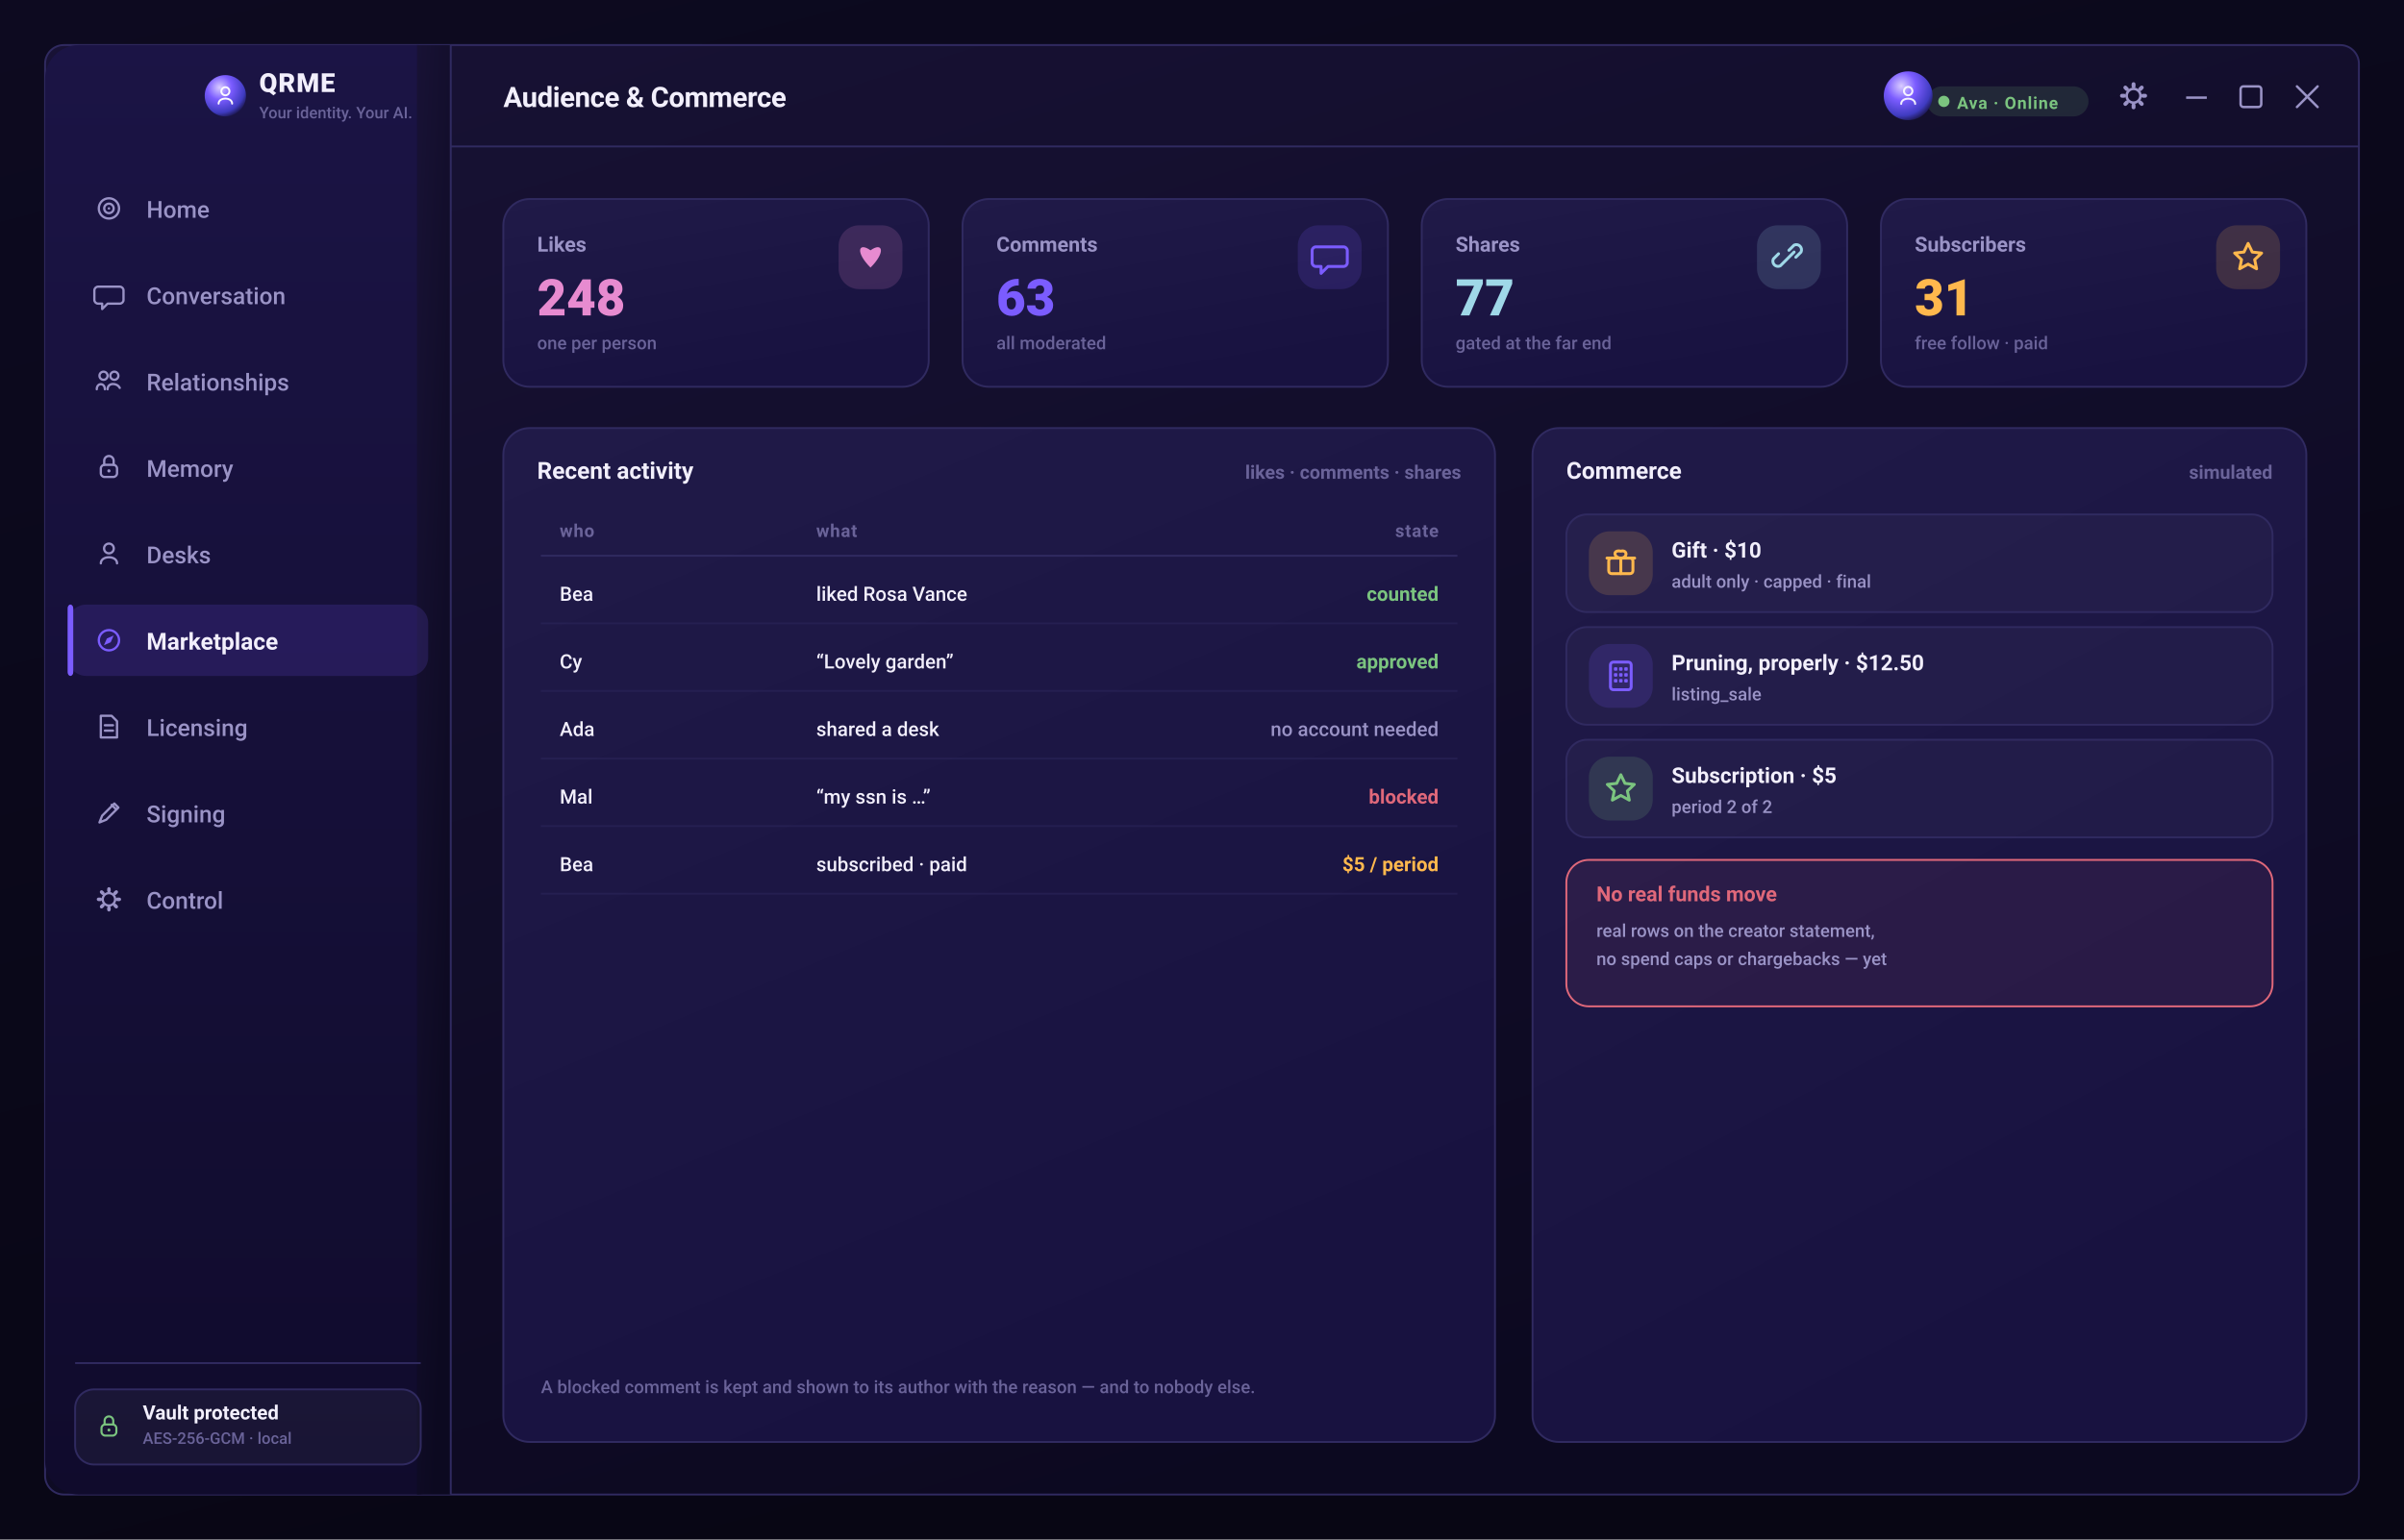
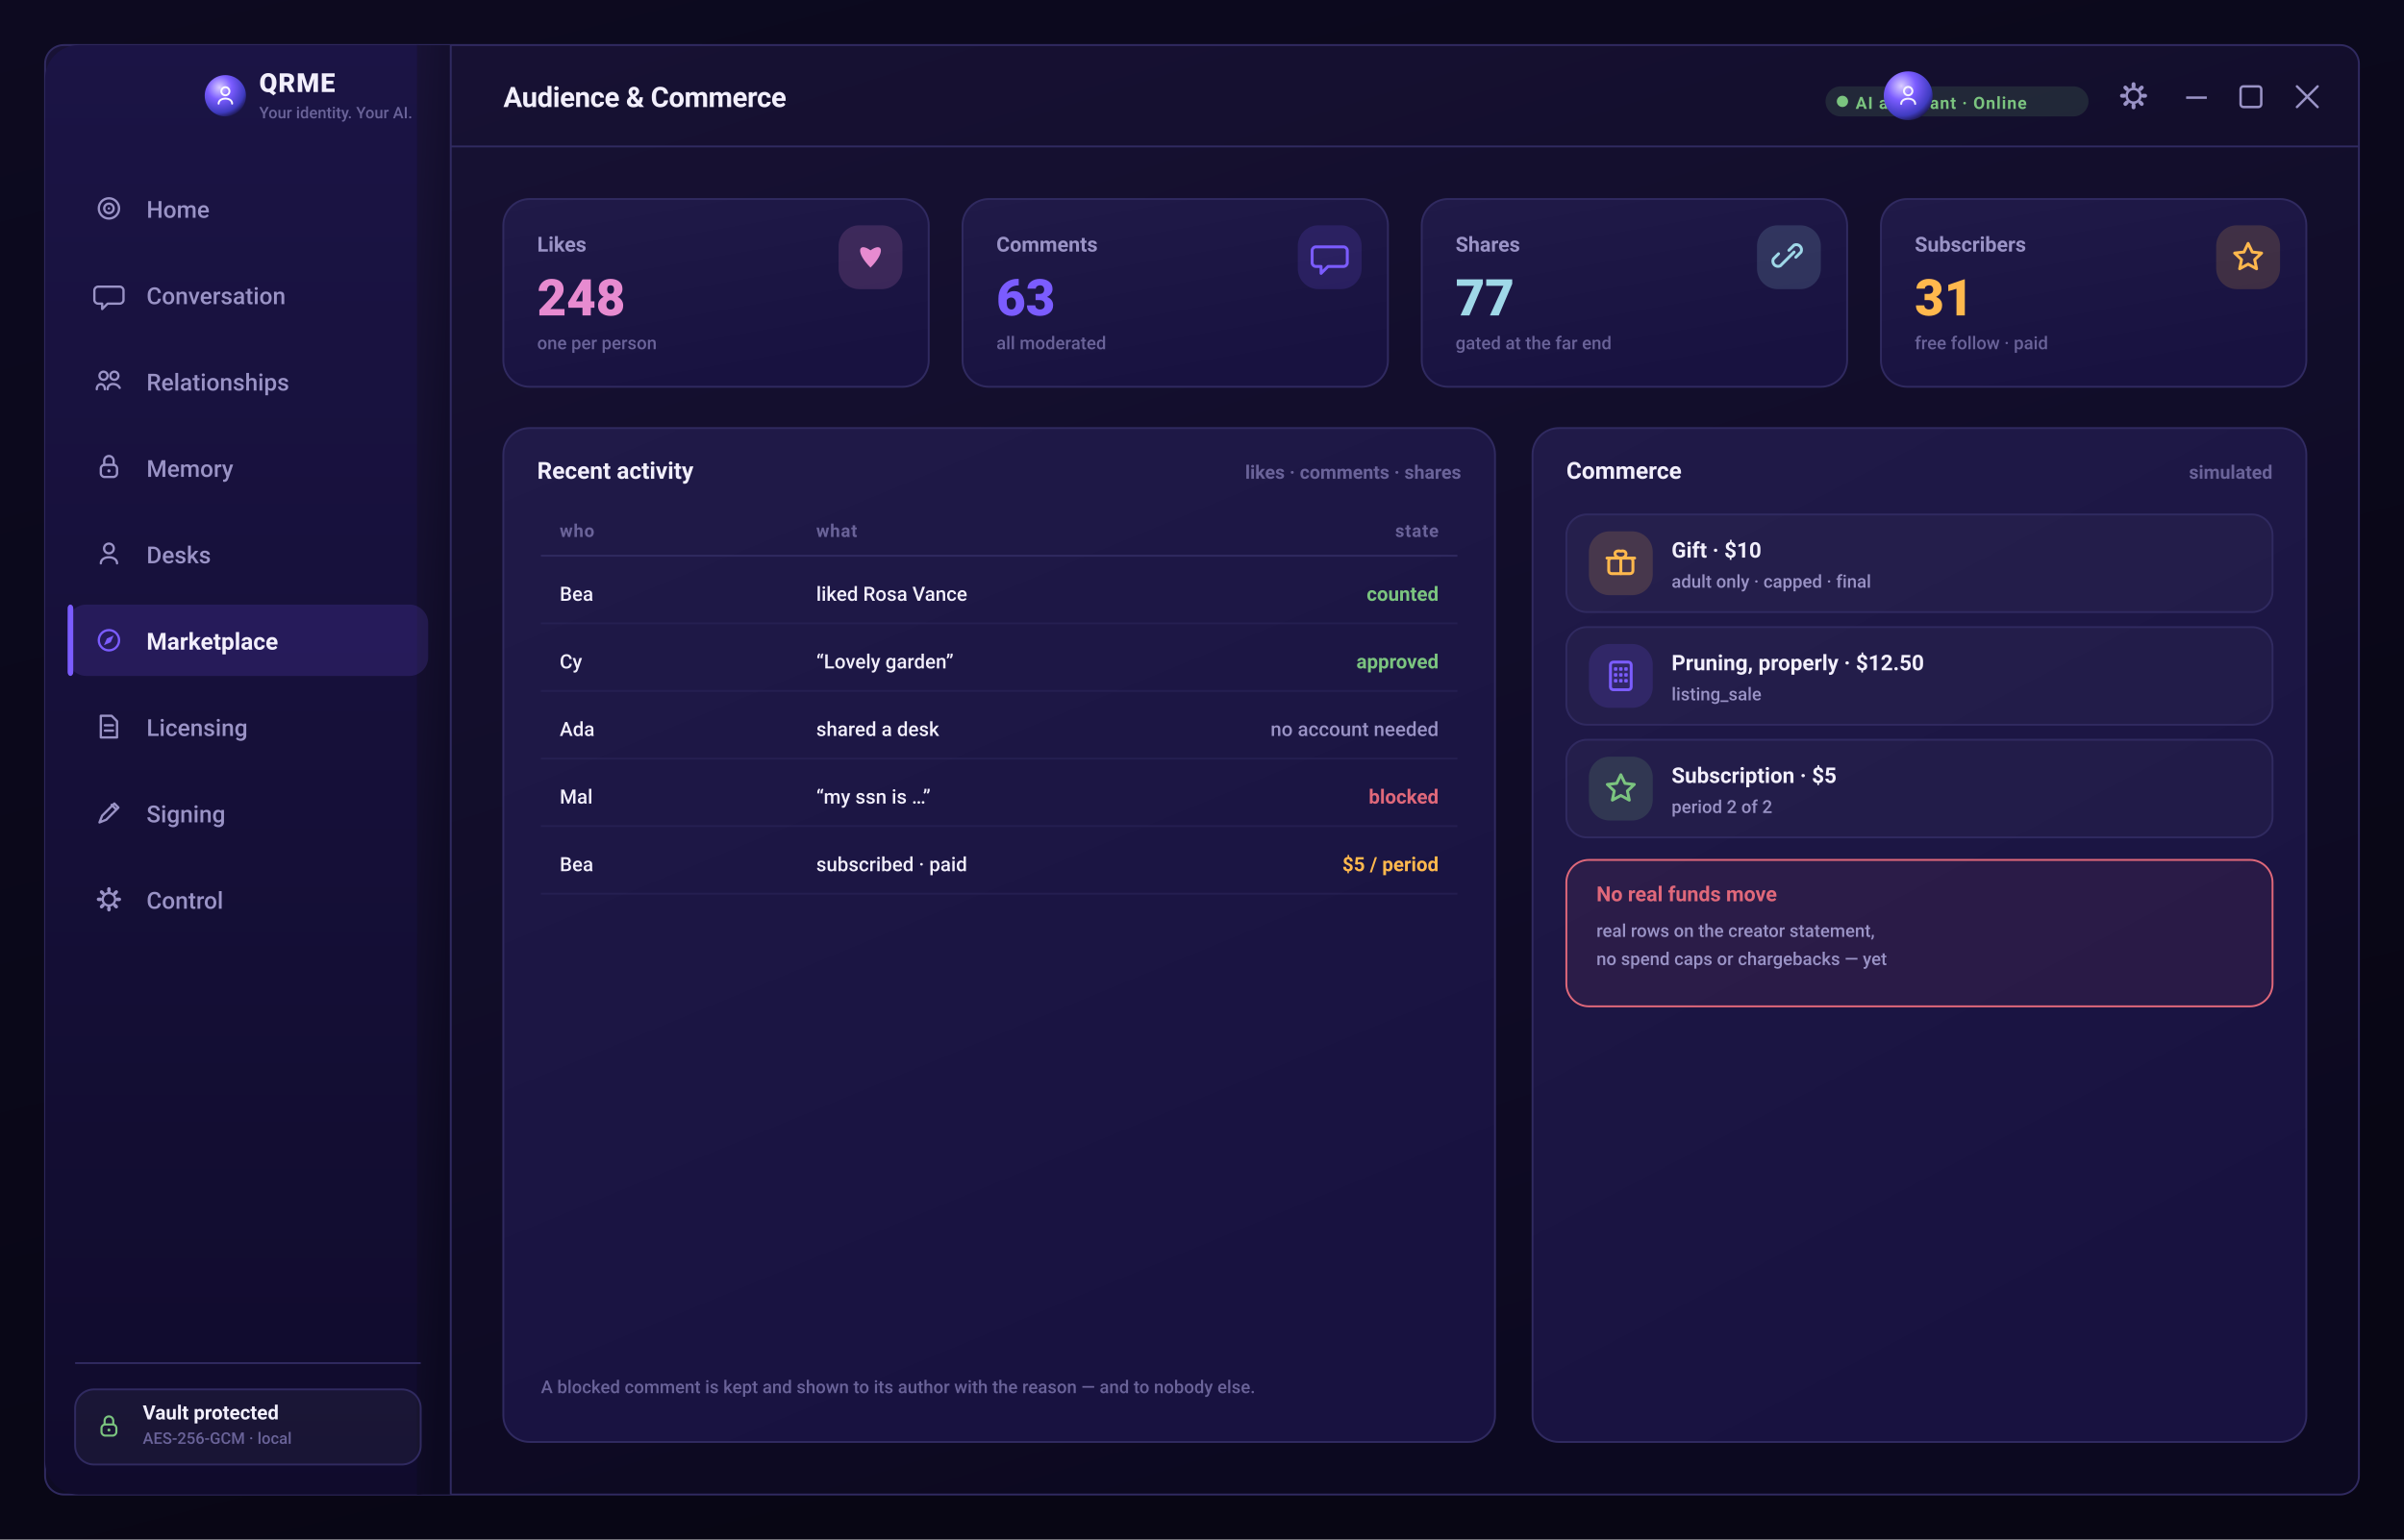
<svg xmlns="http://www.w3.org/2000/svg" width="1280" height="820" viewBox="0 0 1280 820" role="img" aria-label="QRME — Audience &amp; Commerce">
  <defs>
    <linearGradient id="gPage" x1="0" y1="0" x2="0.4" y2="1">
      <stop offset="0" stop-color="#0d0a20" />
      <stop offset="1" stop-color="#080614" />
    </linearGradient>
    <linearGradient id="gScr" x1="0" y1="0" x2="0.5" y2="1">
      <stop offset="0" stop-color="#181235" />
      <stop offset="1" stop-color="#0c0920" />
    </linearGradient>
    <linearGradient id="gSide" x1="0" y1="0" x2="0" y2="1">
      <stop offset="0" stop-color="#1b1445" />
      <stop offset="1" stop-color="#100b2c" />
    </linearGradient>
    <linearGradient id="gCard" x1="0" y1="0" x2="0.4" y2="1">
      <stop offset="0" stop-color="#201a48" />
      <stop offset="1" stop-color="#181240" />
    </linearGradient>
    <linearGradient id="gBrand" x1="0" y1="0" x2="1" y2="0">
      <stop offset="0" stop-color="#7b5cff" />
      <stop offset="1" stop-color="#9d7bff" />
    </linearGradient>
    <linearGradient id="gAmber" x1="0" y1="0" x2="1" y2="0">
      <stop offset="0" stop-color="#ffb84d" />
      <stop offset="1" stop-color="#ffd27a" />
    </linearGradient>
    <radialGradient id="orb" cx="36%" cy="30%" r="78%">
      <stop offset="0" stop-color="#d9ccff" />
      <stop offset="38%" stop-color="#7b5cff" />
      <stop offset="78%" stop-color="#3f3bc0" />
      <stop offset="100%" stop-color="#140f34" />
    </radialGradient>
  </defs>
  <rect x="0.0" y="0.0" width="1280.0" height="820.0" rx="0" fill="url(#gPage)" />
  <rect x="24" y="24" width="1232" height="772" rx="10" fill="url(#gScr)" stroke="#302a60" stroke-width="1" />
  <rect x="24.0" y="24.0" width="216.0" height="772.0" rx="18" fill="url(#gSide)" />
  <rect x="222.0" y="24.0" width="18.0" height="772.0" rx="0" fill="url(#gScr)" />
  <line x1="240" y1="24" x2="240" y2="796" stroke="#302a60" stroke-width="1" />
  <line x1="240" y1="78" x2="1256" y2="78" stroke="#302a60" stroke-width="1" />
  <line x1="1164" y1="52" x2="1175" y2="52" stroke="#9a93c6" stroke-width="1.3" />
  <rect x="1193.0" y="46.0" width="11.0" height="11.0" rx="1.5" fill="none" stroke="#9a93c6" stroke-width="1.3" />
  <path d="M1223 46 l11 11 M1234 46 l-11 11" stroke="#9a93c6" stroke-width="1.3" stroke-linecap="round" />
  <circle cx="120" cy="51" r="11" fill="url(#orb)" />
  <circle cx="120" cy="48.6" r="2.16" fill="none" stroke="rgba(255,255,255,0.95)" stroke-width="1.02" stroke-linecap="round" stroke-linejoin="round" />
  <path d="M116.4 55.2 c0 -3.6 7.2 -3.6 7.2 0" fill="none" stroke="rgba(255,255,255,0.95)" stroke-width="1.02" stroke-linecap="round" stroke-linejoin="round" />
  <text x="138.0" y="49.0" font-family="-apple-system,BlinkMacSystemFont,'SF Pro Display','SF Pro Text','Segoe UI',Roboto,system-ui,sans-serif" font-size="14" font-weight="800" fill="#f2effc" text-anchor="start" letter-spacing="0.5">QRME</text>
  <text x="138.0" y="63.0" font-family="-apple-system,BlinkMacSystemFont,'SF Pro Display','SF Pro Text','Segoe UI',Roboto,system-ui,sans-serif" font-size="8.5" font-weight="500" fill="#6a6399" text-anchor="start">Your identity. Your AI.</text>
  <text x="268.0" y="57.0" font-family="-apple-system,BlinkMacSystemFont,'SF Pro Display','SF Pro Text','Segoe UI',Roboto,system-ui,sans-serif" font-size="15" font-weight="700" fill="#f2effc" text-anchor="start" letter-spacing="-0.2">Audience &amp; Commerce</text>
  <rect x="1134.96" y="43.8" width="2.08" height="3.2" rx="1" transform="rotate(0 1136 51)" fill="#9a93c6" />
  <rect x="1134.96" y="43.8" width="2.08" height="3.2" rx="1" transform="rotate(45 1136 51)" fill="#9a93c6" />
  <rect x="1134.96" y="43.8" width="2.08" height="3.2" rx="1" transform="rotate(90 1136 51)" fill="#9a93c6" />
  <rect x="1134.96" y="43.8" width="2.08" height="3.2" rx="1" transform="rotate(135 1136 51)" fill="#9a93c6" />
  <rect x="1134.96" y="43.8" width="2.08" height="3.2" rx="1" transform="rotate(180 1136 51)" fill="#9a93c6" />
  <rect x="1134.96" y="43.8" width="2.08" height="3.2" rx="1" transform="rotate(225 1136 51)" fill="#9a93c6" />
  <rect x="1134.96" y="43.8" width="2.08" height="3.2" rx="1" transform="rotate(270 1136 51)" fill="#9a93c6" />
  <rect x="1134.96" y="43.8" width="2.08" height="3.2" rx="1" transform="rotate(315 1136 51)" fill="#9a93c6" />
  <circle cx="1136" cy="51" r="3.68" fill="none" stroke="#9a93c6" stroke-width="1.36" stroke-linecap="round" stroke-linejoin="round" />
-   <rect x="1026.0" y="46.0" width="86.0" height="16.0" rx="8" fill="rgba(123,196,127,0.14)" />
-   <circle cx="1035.0" cy="54" r="3" fill="#7bc47f" />
-   <text x="1042.0" y="58.0" font-family="-apple-system,BlinkMacSystemFont,'SF Pro Display','SF Pro Text','Segoe UI',Roboto,system-ui,sans-serif" font-size="9" font-weight="700" fill="#7bc47f" text-anchor="start" letter-spacing="0.5">Ava · Online</text>
+   <rect x="972.0" y="46.0" width="140.0" height="16.0" rx="8" fill="rgba(123,196,127,0.14)" />
+   <circle cx="981.0" cy="54" r="3" fill="#7bc47f" />
+   <text x="988.0" y="58.0" font-family="-apple-system,BlinkMacSystemFont,'SF Pro Display','SF Pro Text','Segoe UI',Roboto,system-ui,sans-serif" font-size="9" font-weight="700" fill="#7bc47f" text-anchor="start" letter-spacing="0.5">AI assistant · Online</text>
  <circle cx="1016" cy="51" r="13" fill="url(#orb)" />
  <circle cx="1016" cy="48.52" r="2.232" fill="none" stroke="rgba(255,255,255,0.9)" stroke-width="1.05" stroke-linecap="round" stroke-linejoin="round" />
  <path d="M1012.28 55.34 c0 -3.72 7.44 -3.72 7.44 0" fill="none" stroke="rgba(255,255,255,0.9)" stroke-width="1.05" stroke-linecap="round" stroke-linejoin="round" />
  <circle cx="58" cy="111" r="5.4" fill="none" stroke="#9a93c6" stroke-width="1.22" stroke-linecap="round" stroke-linejoin="round" />
  <circle cx="58" cy="111" r="2.52" fill="none" stroke="#9a93c6" stroke-width="1.22" stroke-linecap="round" stroke-linejoin="round" />
  <circle cx="58" cy="111" r="0.648" fill="#9a93c6" />
  <text x="78.0" y="116.0" font-family="-apple-system,BlinkMacSystemFont,'SF Pro Display','SF Pro Text','Segoe UI',Roboto,system-ui,sans-serif" font-size="12.5" font-weight="500" fill="#9a93c6" text-anchor="start">Home</text>
  <path d="M52.24 152.68 h11.52 a2 2 0 0 1 2 2 v5.04 a2 2 0 0 1 -2 2 h-6.48 l-2.88 2.88 v-2.88 h-2.16 a2 2 0 0 1 -2 -2 v-5.04 a2 2 0 0 1 2 -2 Z" fill="none" stroke="#9a93c6" stroke-width="1.22" stroke-linecap="round" stroke-linejoin="round" />
  <text x="78.0" y="162.0" font-family="-apple-system,BlinkMacSystemFont,'SF Pro Display','SF Pro Text','Segoe UI',Roboto,system-ui,sans-serif" font-size="12.5" font-weight="500" fill="#9a93c6" text-anchor="start">Conversation</text>
  <circle cx="55.12" cy="200.12" r="2.16" fill="none" stroke="#9a93c6" stroke-width="1.22" stroke-linecap="round" stroke-linejoin="round" />
  <circle cx="60.88" cy="200.12" r="2.16" fill="none" stroke="#9a93c6" stroke-width="1.22" stroke-linecap="round" stroke-linejoin="round" />
  <path d="M51.52 207.32 c0 -3.6 4.32 -3.6 4.32 0 M57.28 207.32 c0 -3.6 5.04 -3.6 6.48 -0.72" fill="none" stroke="#9a93c6" stroke-width="1.22" stroke-linecap="round" stroke-linejoin="round" />
  <text x="78.0" y="208.0" font-family="-apple-system,BlinkMacSystemFont,'SF Pro Display','SF Pro Text','Segoe UI',Roboto,system-ui,sans-serif" font-size="12.5" font-weight="500" fill="#9a93c6" text-anchor="start">Relationships</text>
  <rect x="53.68" y="247.56" width="8.64" height="6.48" rx="2" fill="none" stroke="#9a93c6" stroke-width="1.22" stroke-linecap="round" stroke-linejoin="round" />
  <path d="M55.48 247.56 v-2.16 a2.52 2.52 0 0 1 5.04 0 v2.16" fill="none" stroke="#9a93c6" stroke-width="1.22" stroke-linecap="round" stroke-linejoin="round" />
  <circle cx="58" cy="250.8" r="0.864" fill="#9a93c6" />
  <text x="78.0" y="254.0" font-family="-apple-system,BlinkMacSystemFont,'SF Pro Display','SF Pro Text','Segoe UI',Roboto,system-ui,sans-serif" font-size="12.5" font-weight="500" fill="#9a93c6" text-anchor="start">Memory</text>
  <circle cx="58" cy="292.12" r="2.592" fill="none" stroke="#9a93c6" stroke-width="1.22" stroke-linecap="round" stroke-linejoin="round" />
  <path d="M53.68 300.04 c0 -4.32 8.64 -4.32 8.64 0" fill="none" stroke="#9a93c6" stroke-width="1.22" stroke-linecap="round" stroke-linejoin="round" />
  <text x="78.0" y="300.0" font-family="-apple-system,BlinkMacSystemFont,'SF Pro Display','SF Pro Text','Segoe UI',Roboto,system-ui,sans-serif" font-size="12.5" font-weight="500" fill="#9a93c6" text-anchor="start">Desks</text>
  <rect x="36.0" y="322.0" width="192.0" height="38.0" rx="10" fill="rgba(123,92,255,0.16)" />
  <rect x="36.0" y="322.0" width="3.0" height="38.0" rx="2" fill="#7b5cff" />
  <circle cx="58" cy="341" r="5.4" fill="none" stroke="#7b5cff" stroke-width="1.22" stroke-linecap="round" stroke-linejoin="round" />
  <path d="M60.52 338.48 l-1.584 3.6 -3.6 1.584 1.584 -3.6 Z" fill="#7b5cff" />
  <text x="78.0" y="346.0" font-family="-apple-system,BlinkMacSystemFont,'SF Pro Display','SF Pro Text','Segoe UI',Roboto,system-ui,sans-serif" font-size="12.5" font-weight="650" fill="#f2effc" text-anchor="start">Marketplace</text>
  <path d="M53.68 381.24 h5.76 l2.88 2.88 v8.64 h-8.64 Z" fill="none" stroke="#9a93c6" stroke-width="1.22" stroke-linecap="round" stroke-linejoin="round" />
  <path d="M55.84 386.28 h4.32 M55.84 389.16 h4.32" fill="none" stroke="#9a93c6" stroke-width="1.22" stroke-linecap="round" stroke-linejoin="round" />
  <text x="78.0" y="392.0" font-family="-apple-system,BlinkMacSystemFont,'SF Pro Display','SF Pro Text','Segoe UI',Roboto,system-ui,sans-serif" font-size="12.5" font-weight="500" fill="#9a93c6" text-anchor="start">Licensing</text>
  <path d="M52.96 438.04 l1.44 -3.6 6.48 -6.48 2.16 2.16 -6.48 6.48 -3.6 1.44 Z" fill="none" stroke="#9a93c6" stroke-width="1.22" stroke-linecap="round" stroke-linejoin="round" />
  <path d="M59.44 428.68 l2.16 2.16" fill="none" stroke="#9a93c6" stroke-width="1.22" stroke-linecap="round" stroke-linejoin="round" />
  <text x="78.0" y="438.0" font-family="-apple-system,BlinkMacSystemFont,'SF Pro Display','SF Pro Text','Segoe UI',Roboto,system-ui,sans-serif" font-size="12.5" font-weight="500" fill="#9a93c6" text-anchor="start">Signing</text>
  <rect x="57.064" y="472.52" width="1.872" height="2.88" rx="1" transform="rotate(0 58 479)" fill="#9a93c6" />
  <rect x="57.064" y="472.52" width="1.872" height="2.88" rx="1" transform="rotate(45 58 479)" fill="#9a93c6" />
  <rect x="57.064" y="472.52" width="1.872" height="2.88" rx="1" transform="rotate(90 58 479)" fill="#9a93c6" />
  <rect x="57.064" y="472.52" width="1.872" height="2.88" rx="1" transform="rotate(135 58 479)" fill="#9a93c6" />
  <rect x="57.064" y="472.52" width="1.872" height="2.88" rx="1" transform="rotate(180 58 479)" fill="#9a93c6" />
  <rect x="57.064" y="472.52" width="1.872" height="2.88" rx="1" transform="rotate(225 58 479)" fill="#9a93c6" />
  <rect x="57.064" y="472.52" width="1.872" height="2.88" rx="1" transform="rotate(270 58 479)" fill="#9a93c6" />
  <rect x="57.064" y="472.52" width="1.872" height="2.88" rx="1" transform="rotate(315 58 479)" fill="#9a93c6" />
  <circle cx="58" cy="479" r="3.312" fill="none" stroke="#9a93c6" stroke-width="1.22" stroke-linecap="round" stroke-linejoin="round" />
  <text x="78.0" y="484.0" font-family="-apple-system,BlinkMacSystemFont,'SF Pro Display','SF Pro Text','Segoe UI',Roboto,system-ui,sans-serif" font-size="12.5" font-weight="500" fill="#9a93c6" text-anchor="start">Control</text>
  <line x1="40" y1="726" x2="224" y2="726" stroke="#302a60" stroke-width="1" />
  <rect x="40.0" y="740.0" width="184.0" height="40.0" rx="10" fill="rgba(255,255,255,0.04)" stroke="#302a60" stroke-width="1" />
  <rect x="54.04" y="758.68" width="7.92" height="5.94" rx="2" fill="none" stroke="#7bc47f" stroke-width="1.12" stroke-linecap="round" stroke-linejoin="round" />
  <path d="M55.69 758.68 v-1.98 a2.31 2.31 0 0 1 4.62 0 v1.98" fill="none" stroke="#7bc47f" stroke-width="1.12" stroke-linecap="round" stroke-linejoin="round" />
  <circle cx="58" cy="761.65" r="0.792" fill="#7bc47f" />
  <text x="76.0" y="756.0" font-family="-apple-system,BlinkMacSystemFont,'SF Pro Display','SF Pro Text','Segoe UI',Roboto,system-ui,sans-serif" font-size="10.5" font-weight="650" fill="#f2effc" text-anchor="start">Vault protected</text>
  <text x="76.0" y="769.0" font-family="-apple-system,BlinkMacSystemFont,'SF Pro Display','SF Pro Text','Segoe UI',Roboto,system-ui,sans-serif" font-size="8.5" font-weight="500" fill="#6a6399" text-anchor="start">AES-256-GCM · local</text>
  <rect x="268.0" y="106.0" width="226.5" height="100.0" rx="14" fill="url(#gCard)" stroke="#302a60" stroke-width="1" />
  <text x="286.0" y="134.0" font-family="-apple-system,BlinkMacSystemFont,'SF Pro Display','SF Pro Text','Segoe UI',Roboto,system-ui,sans-serif" font-size="11" font-weight="600" fill="#9a93c6" text-anchor="start">Likes</text>
  <text x="286.0" y="168.0" font-family="-apple-system,BlinkMacSystemFont,'SF Pro Display','SF Pro Text','Segoe UI',Roboto,system-ui,sans-serif" font-size="27" font-weight="800" fill="#e78bd0" text-anchor="start">248</text>
  <text x="286.0" y="186.0" font-family="-apple-system,BlinkMacSystemFont,'SF Pro Display','SF Pro Text','Segoe UI',Roboto,system-ui,sans-serif" font-size="9.5" font-weight="500" fill="#6a6399" text-anchor="start">one per person</text>
  <rect x="446.5" y="120.0" width="34.0" height="34.0" rx="11" fill="rgba(231,139,208,0.16)" />
  <path d="M463.5 142.52 C455.22 134.24,457.06 128.72,463.5 133.32 C469.94 128.72,471.78 134.24,463.5 142.52 Z" fill="#e78bd0" />
  <rect x="512.5" y="106.0" width="226.5" height="100.0" rx="14" fill="url(#gCard)" stroke="#302a60" stroke-width="1" />
  <text x="530.5" y="134.0" font-family="-apple-system,BlinkMacSystemFont,'SF Pro Display','SF Pro Text','Segoe UI',Roboto,system-ui,sans-serif" font-size="11" font-weight="600" fill="#9a93c6" text-anchor="start">Comments</text>
  <text x="530.5" y="168.0" font-family="-apple-system,BlinkMacSystemFont,'SF Pro Display','SF Pro Text','Segoe UI',Roboto,system-ui,sans-serif" font-size="27" font-weight="800" fill="#7b5cff" text-anchor="start">63</text>
  <text x="530.5" y="186.0" font-family="-apple-system,BlinkMacSystemFont,'SF Pro Display','SF Pro Text','Segoe UI',Roboto,system-ui,sans-serif" font-size="9.5" font-weight="500" fill="#6a6399" text-anchor="start">all moderated</text>
  <rect x="691.0" y="120.0" width="34.0" height="34.0" rx="11" fill="rgba(123,92,255,0.16)" />
  <path d="M700.64 131.48 h14.72 a2 2 0 0 1 2 2 v6.44 a2 2 0 0 1 -2 2 h-8.28 l-3.68 3.68 v-3.68 h-2.76 a2 2 0 0 1 -2 -2 v-6.44 a2 2 0 0 1 2 -2 Z" fill="none" stroke="#7b5cff" stroke-width="1.56" stroke-linecap="round" stroke-linejoin="round" />
  <rect x="757.0" y="106.0" width="226.5" height="100.0" rx="14" fill="url(#gCard)" stroke="#302a60" stroke-width="1" />
  <text x="775.0" y="134.0" font-family="-apple-system,BlinkMacSystemFont,'SF Pro Display','SF Pro Text','Segoe UI',Roboto,system-ui,sans-serif" font-size="11" font-weight="600" fill="#9a93c6" text-anchor="start">Shares</text>
  <text x="775.0" y="168.0" font-family="-apple-system,BlinkMacSystemFont,'SF Pro Display','SF Pro Text','Segoe UI',Roboto,system-ui,sans-serif" font-size="27" font-weight="800" fill="#9fd8e8" text-anchor="start">77</text>
  <text x="775.0" y="186.0" font-family="-apple-system,BlinkMacSystemFont,'SF Pro Display','SF Pro Text','Segoe UI',Roboto,system-ui,sans-serif" font-size="9.5" font-weight="500" fill="#6a6399" text-anchor="start">gated at the far end</text>
  <rect x="935.5" y="120.0" width="34.0" height="34.0" rx="11" fill="rgba(159,216,232,0.16)" />
  <path d="M950.66 138.84 l-2.76 2.76 a2.76 2.76 0 0 1 -3.68 -3.68 l2.76 -2.76 m5.52 -1.84 l2.76 -2.76 a2.76 2.76 0 0 1 3.68 3.68 l-2.76 2.76 M949.74 139.76 l5.52 -5.52" fill="none" stroke="#9fd8e8" stroke-width="1.56" stroke-linecap="round" stroke-linejoin="round" />
  <rect x="1001.5" y="106.0" width="226.5" height="100.0" rx="14" fill="url(#gCard)" stroke="#302a60" stroke-width="1" />
  <text x="1019.5" y="134.0" font-family="-apple-system,BlinkMacSystemFont,'SF Pro Display','SF Pro Text','Segoe UI',Roboto,system-ui,sans-serif" font-size="11" font-weight="600" fill="#9a93c6" text-anchor="start">Subscribers</text>
  <text x="1019.5" y="168.0" font-family="-apple-system,BlinkMacSystemFont,'SF Pro Display','SF Pro Text','Segoe UI',Roboto,system-ui,sans-serif" font-size="27" font-weight="800" fill="#ffb84d" text-anchor="start">31</text>
  <text x="1019.5" y="186.0" font-family="-apple-system,BlinkMacSystemFont,'SF Pro Display','SF Pro Text','Segoe UI',Roboto,system-ui,sans-serif" font-size="9.5" font-weight="500" fill="#6a6399" text-anchor="start">free follow · paid</text>
  <rect x="1180.0" y="120.0" width="34.0" height="34.0" rx="11" fill="rgba(255,184,77,0.16)" />
  <path d="M1197.0 129.64 l2.208 4.6 4.968 0.552 -3.68 3.496 1.012 4.876 -4.508 -2.484 -4.508 2.484 1.012 -4.876 -3.68 -3.496 4.968 -0.552 Z" fill="none" stroke="#ffb84d" stroke-width="1.56" stroke-linecap="round" stroke-linejoin="round" />
  <rect x="268.0" y="228.0" width="528.0" height="540.0" rx="14" fill="url(#gCard)" stroke="#302a60" stroke-width="1" />
  <text x="286.0" y="255.0" font-family="-apple-system,BlinkMacSystemFont,'SF Pro Display','SF Pro Text','Segoe UI',Roboto,system-ui,sans-serif" font-size="12.5" font-weight="700" fill="#f2effc" text-anchor="start">Recent activity</text>
  <text x="778.0" y="255.0" font-family="-apple-system,BlinkMacSystemFont,'SF Pro Display','SF Pro Text','Segoe UI',Roboto,system-ui,sans-serif" font-size="10" font-weight="600" fill="#6a6399" text-anchor="end">likes · comments · shares</text>
  <text x="298.0" y="286.0" font-family="-apple-system,BlinkMacSystemFont,'SF Pro Display','SF Pro Text','Segoe UI',Roboto,system-ui,sans-serif" font-size="9.5" font-weight="700" fill="#6a6399" text-anchor="start" letter-spacing="0.4">who</text>
  <text x="434.6" y="286.0" font-family="-apple-system,BlinkMacSystemFont,'SF Pro Display','SF Pro Text','Segoe UI',Roboto,system-ui,sans-serif" font-size="9.5" font-weight="700" fill="#6a6399" text-anchor="start" letter-spacing="0.4">what</text>
  <text x="766.0" y="286.0" font-family="-apple-system,BlinkMacSystemFont,'SF Pro Display','SF Pro Text','Segoe UI',Roboto,system-ui,sans-serif" font-size="9.5" font-weight="700" fill="#6a6399" text-anchor="end" letter-spacing="0.4">state</text>
  <line x1="288" y1="296" x2="776.0" y2="296" stroke="#302a60" stroke-width="1" />
  <text x="298.0" y="320.0" font-family="-apple-system,BlinkMacSystemFont,'SF Pro Display','SF Pro Text','Segoe UI',Roboto,system-ui,sans-serif" font-size="10.5" font-weight="500" fill="#f2effc" text-anchor="start">Bea</text>
  <text x="434.6" y="320.0" font-family="-apple-system,BlinkMacSystemFont,'SF Pro Display','SF Pro Text','Segoe UI',Roboto,system-ui,sans-serif" font-size="10.5" font-weight="500" fill="#f2effc" text-anchor="start">liked Rosa Vance</text>
  <text x="766.0" y="320.0" font-family="-apple-system,BlinkMacSystemFont,'SF Pro Display','SF Pro Text','Segoe UI',Roboto,system-ui,sans-serif" font-size="10.5" font-weight="600" fill="#7bc47f" text-anchor="end">counted</text>
  <line x1="288" y1="332" x2="776.0" y2="332" stroke="rgba(48,42,96,0.45)" stroke-width="1" />
  <text x="298.0" y="356.0" font-family="-apple-system,BlinkMacSystemFont,'SF Pro Display','SF Pro Text','Segoe UI',Roboto,system-ui,sans-serif" font-size="10.5" font-weight="500" fill="#f2effc" text-anchor="start">Cy</text>
  <text x="434.6" y="356.0" font-family="-apple-system,BlinkMacSystemFont,'SF Pro Display','SF Pro Text','Segoe UI',Roboto,system-ui,sans-serif" font-size="10.5" font-weight="500" fill="#f2effc" text-anchor="start">“Lovely garden”</text>
  <text x="766.0" y="356.0" font-family="-apple-system,BlinkMacSystemFont,'SF Pro Display','SF Pro Text','Segoe UI',Roboto,system-ui,sans-serif" font-size="10.5" font-weight="600" fill="#7bc47f" text-anchor="end">approved</text>
  <line x1="288" y1="368" x2="776.0" y2="368" stroke="rgba(48,42,96,0.45)" stroke-width="1" />
  <text x="298.0" y="392.0" font-family="-apple-system,BlinkMacSystemFont,'SF Pro Display','SF Pro Text','Segoe UI',Roboto,system-ui,sans-serif" font-size="10.5" font-weight="500" fill="#f2effc" text-anchor="start">Ada</text>
  <text x="434.6" y="392.0" font-family="-apple-system,BlinkMacSystemFont,'SF Pro Display','SF Pro Text','Segoe UI',Roboto,system-ui,sans-serif" font-size="10.5" font-weight="500" fill="#f2effc" text-anchor="start">shared a desk</text>
  <text x="766.0" y="392.0" font-family="-apple-system,BlinkMacSystemFont,'SF Pro Display','SF Pro Text','Segoe UI',Roboto,system-ui,sans-serif" font-size="10.5" font-weight="500" fill="#9a93c6" text-anchor="end">no account needed</text>
  <line x1="288" y1="404" x2="776.0" y2="404" stroke="rgba(48,42,96,0.45)" stroke-width="1" />
  <text x="298.0" y="428.0" font-family="-apple-system,BlinkMacSystemFont,'SF Pro Display','SF Pro Text','Segoe UI',Roboto,system-ui,sans-serif" font-size="10.5" font-weight="500" fill="#f2effc" text-anchor="start">Mal</text>
  <text x="434.6" y="428.0" font-family="-apple-system,BlinkMacSystemFont,'SF Pro Display','SF Pro Text','Segoe UI',Roboto,system-ui,sans-serif" font-size="10.5" font-weight="500" fill="#f2effc" text-anchor="start">“my ssn is …”</text>
  <text x="766.0" y="428.0" font-family="-apple-system,BlinkMacSystemFont,'SF Pro Display','SF Pro Text','Segoe UI',Roboto,system-ui,sans-serif" font-size="10.5" font-weight="700" fill="#e0687a" text-anchor="end">blocked</text>
  <line x1="288" y1="440" x2="776.0" y2="440" stroke="rgba(48,42,96,0.45)" stroke-width="1" />
  <text x="298.0" y="464.0" font-family="-apple-system,BlinkMacSystemFont,'SF Pro Display','SF Pro Text','Segoe UI',Roboto,system-ui,sans-serif" font-size="10.5" font-weight="500" fill="#f2effc" text-anchor="start">Bea</text>
  <text x="434.6" y="464.0" font-family="-apple-system,BlinkMacSystemFont,'SF Pro Display','SF Pro Text','Segoe UI',Roboto,system-ui,sans-serif" font-size="10.5" font-weight="500" fill="#f2effc" text-anchor="start">subscribed · paid</text>
  <text x="766.0" y="464.0" font-family="-apple-system,BlinkMacSystemFont,'SF Pro Display','SF Pro Text','Segoe UI',Roboto,system-ui,sans-serif" font-size="10.5" font-weight="700" fill="#ffb84d" text-anchor="end">$5 / period</text>
  <line x1="288" y1="476" x2="776.0" y2="476" stroke="rgba(48,42,96,0.45)" stroke-width="1" />
  <text x="288.0" y="742.0" font-family="-apple-system,BlinkMacSystemFont,'SF Pro Display','SF Pro Text','Segoe UI',Roboto,system-ui,sans-serif" font-size="9.5" font-weight="500" fill="#6a6399" text-anchor="start">A blocked comment is kept and shown to its author with the reason — and to nobody else.</text>
  <rect x="816.0" y="228.0" width="412.0" height="540.0" rx="14" fill="url(#gCard)" stroke="#302a60" stroke-width="1" />
  <text x="834.0" y="255.0" font-family="-apple-system,BlinkMacSystemFont,'SF Pro Display','SF Pro Text','Segoe UI',Roboto,system-ui,sans-serif" font-size="12.5" font-weight="700" fill="#f2effc" text-anchor="start">Commerce</text>
  <text x="1210.0" y="255.0" font-family="-apple-system,BlinkMacSystemFont,'SF Pro Display','SF Pro Text','Segoe UI',Roboto,system-ui,sans-serif" font-size="10" font-weight="600" fill="#6a6399" text-anchor="end">simulated</text>
  <rect x="834.0" y="274.0" width="376.0" height="52.0" rx="11" fill="rgba(255,255,255,0.03)" stroke="#302a60" stroke-width="1" />
  <rect x="846.0" y="283.0" width="34.0" height="34.0" rx="11" fill="rgba(255,184,77,0.16)" />
  <rect x="856.56" y="297.24" width="12.88" height="8.28" rx="1.5" fill="none" stroke="#ffb84d" stroke-width="1.56" stroke-linecap="round" stroke-linejoin="round" />
  <path d="M855.64 297.24 h14.72 M863.0 297.24 v8.28 M863.0 297.24 c-3.68 0 -4.6 -4.6 0 -3.68 c3.68 -0.92 3.68 3.68 0 3.68" fill="none" stroke="#ffb84d" stroke-width="1.56" stroke-linecap="round" stroke-linejoin="round" />
  <text x="890.0" y="297.0" font-family="-apple-system,BlinkMacSystemFont,'SF Pro Display','SF Pro Text','Segoe UI',Roboto,system-ui,sans-serif" font-size="11.5" font-weight="650" fill="#f2effc" text-anchor="start">Gift · $10</text>
  <text x="890.0" y="313.0" font-family="-apple-system,BlinkMacSystemFont,'SF Pro Display','SF Pro Text','Segoe UI',Roboto,system-ui,sans-serif" font-size="9.5" font-weight="500" fill="#9a93c6" text-anchor="start">adult only · capped · final</text>
  <rect x="834.0" y="334.0" width="376.0" height="52.0" rx="11" fill="rgba(255,255,255,0.03)" stroke="#302a60" stroke-width="1" />
  <rect x="846.0" y="343.0" width="34.0" height="34.0" rx="11" fill="rgba(123,92,255,0.16)" />
  <rect x="857.48" y="352.64" width="11.04" height="14.72" rx="1.5" fill="none" stroke="#7b5cff" stroke-width="1.56" stroke-linecap="round" stroke-linejoin="round" />
  <rect x="859.32" y="355.4" width="1.84" height="1.84" rx="0.4" fill="#7b5cff" />
  <rect x="862.08" y="355.4" width="1.84" height="1.84" rx="0.4" fill="#7b5cff" />
  <rect x="864.84" y="355.4" width="1.84" height="1.84" rx="0.4" fill="#7b5cff" />
  <rect x="859.32" y="358.528" width="1.84" height="1.84" rx="0.4" fill="#7b5cff" />
  <rect x="862.08" y="358.528" width="1.84" height="1.84" rx="0.4" fill="#7b5cff" />
  <rect x="864.84" y="358.528" width="1.84" height="1.84" rx="0.4" fill="#7b5cff" />
  <rect x="859.32" y="361.656" width="1.84" height="1.84" rx="0.4" fill="#7b5cff" />
  <rect x="862.08" y="361.656" width="1.84" height="1.84" rx="0.4" fill="#7b5cff" />
  <rect x="864.84" y="361.656" width="1.84" height="1.84" rx="0.4" fill="#7b5cff" />
  <text x="890.0" y="357.0" font-family="-apple-system,BlinkMacSystemFont,'SF Pro Display','SF Pro Text','Segoe UI',Roboto,system-ui,sans-serif" font-size="11.5" font-weight="650" fill="#f2effc" text-anchor="start">Pruning, properly · $12.50</text>
  <text x="890.0" y="373.0" font-family="-apple-system,BlinkMacSystemFont,'SF Pro Display','SF Pro Text','Segoe UI',Roboto,system-ui,sans-serif" font-size="9.5" font-weight="500" fill="#9a93c6" text-anchor="start">listing_sale</text>
  <rect x="834.0" y="394.0" width="376.0" height="52.0" rx="11" fill="rgba(255,255,255,0.03)" stroke="#302a60" stroke-width="1" />
  <rect x="846.0" y="403.0" width="34.0" height="34.0" rx="11" fill="rgba(123,196,127,0.16)" />
  <path d="M863.0 412.64 l2.208 4.6 4.968 0.552 -3.68 3.496 1.012 4.876 -4.508 -2.484 -4.508 2.484 1.012 -4.876 -3.68 -3.496 4.968 -0.552 Z" fill="none" stroke="#7bc47f" stroke-width="1.56" stroke-linecap="round" stroke-linejoin="round" />
  <text x="890.0" y="417.0" font-family="-apple-system,BlinkMacSystemFont,'SF Pro Display','SF Pro Text','Segoe UI',Roboto,system-ui,sans-serif" font-size="11.5" font-weight="650" fill="#f2effc" text-anchor="start">Subscription · $5</text>
  <text x="890.0" y="433.0" font-family="-apple-system,BlinkMacSystemFont,'SF Pro Display','SF Pro Text','Segoe UI',Roboto,system-ui,sans-serif" font-size="9.5" font-weight="500" fill="#9a93c6" text-anchor="start">period 2 of 2</text>
  <rect x="834.0" y="458.0" width="376.0" height="78.0" rx="12" fill="rgba(224,104,122,0.08)" stroke="#e0687a" stroke-width="1" />
  <text x="850.0" y="480.0" font-family="-apple-system,BlinkMacSystemFont,'SF Pro Display','SF Pro Text','Segoe UI',Roboto,system-ui,sans-serif" font-size="11" font-weight="700" fill="#e0687a" text-anchor="start">No real funds move</text>
  <text x="850.0" y="499.0" font-family="-apple-system,BlinkMacSystemFont,'SF Pro Display','SF Pro Text','Segoe UI',Roboto,system-ui,sans-serif" font-size="9.5" font-weight="500" fill="#9a93c6" text-anchor="start">real rows on the creator statement,</text>
  <text x="850.0" y="514.0" font-family="-apple-system,BlinkMacSystemFont,'SF Pro Display','SF Pro Text','Segoe UI',Roboto,system-ui,sans-serif" font-size="9.5" font-weight="500" fill="#9a93c6" text-anchor="start">no spend caps or chargebacks — yet</text>
</svg>
